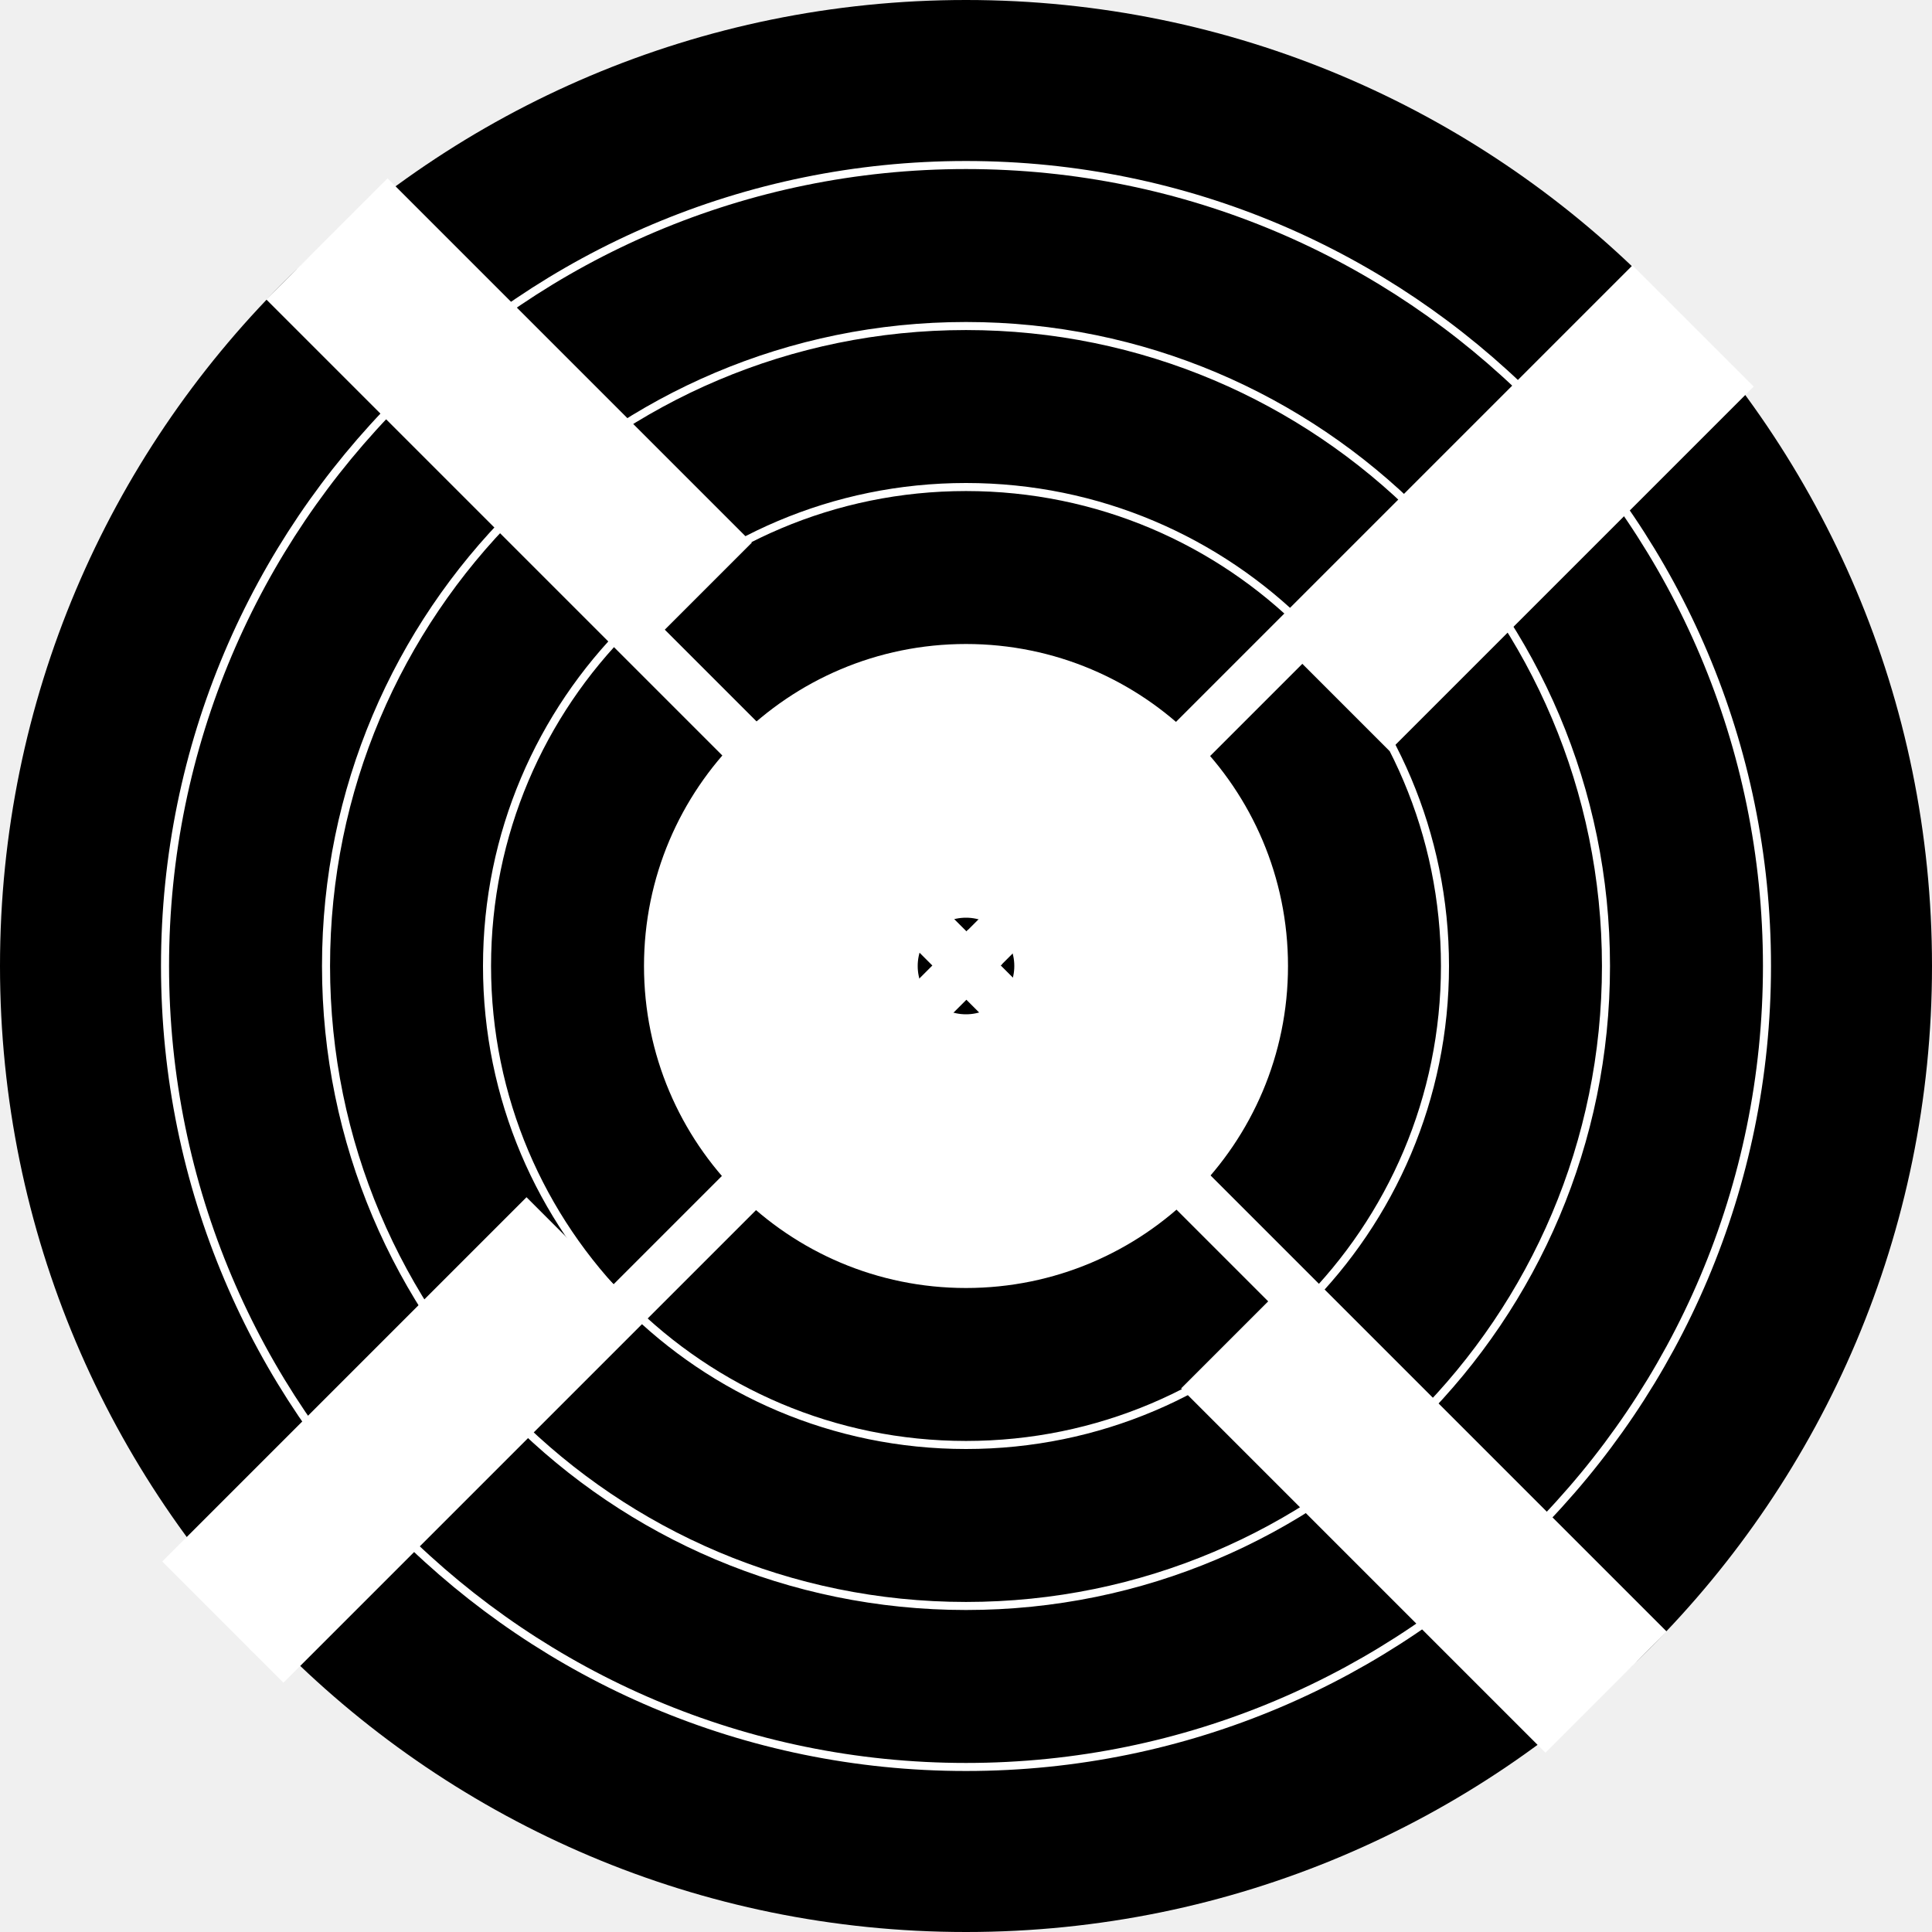
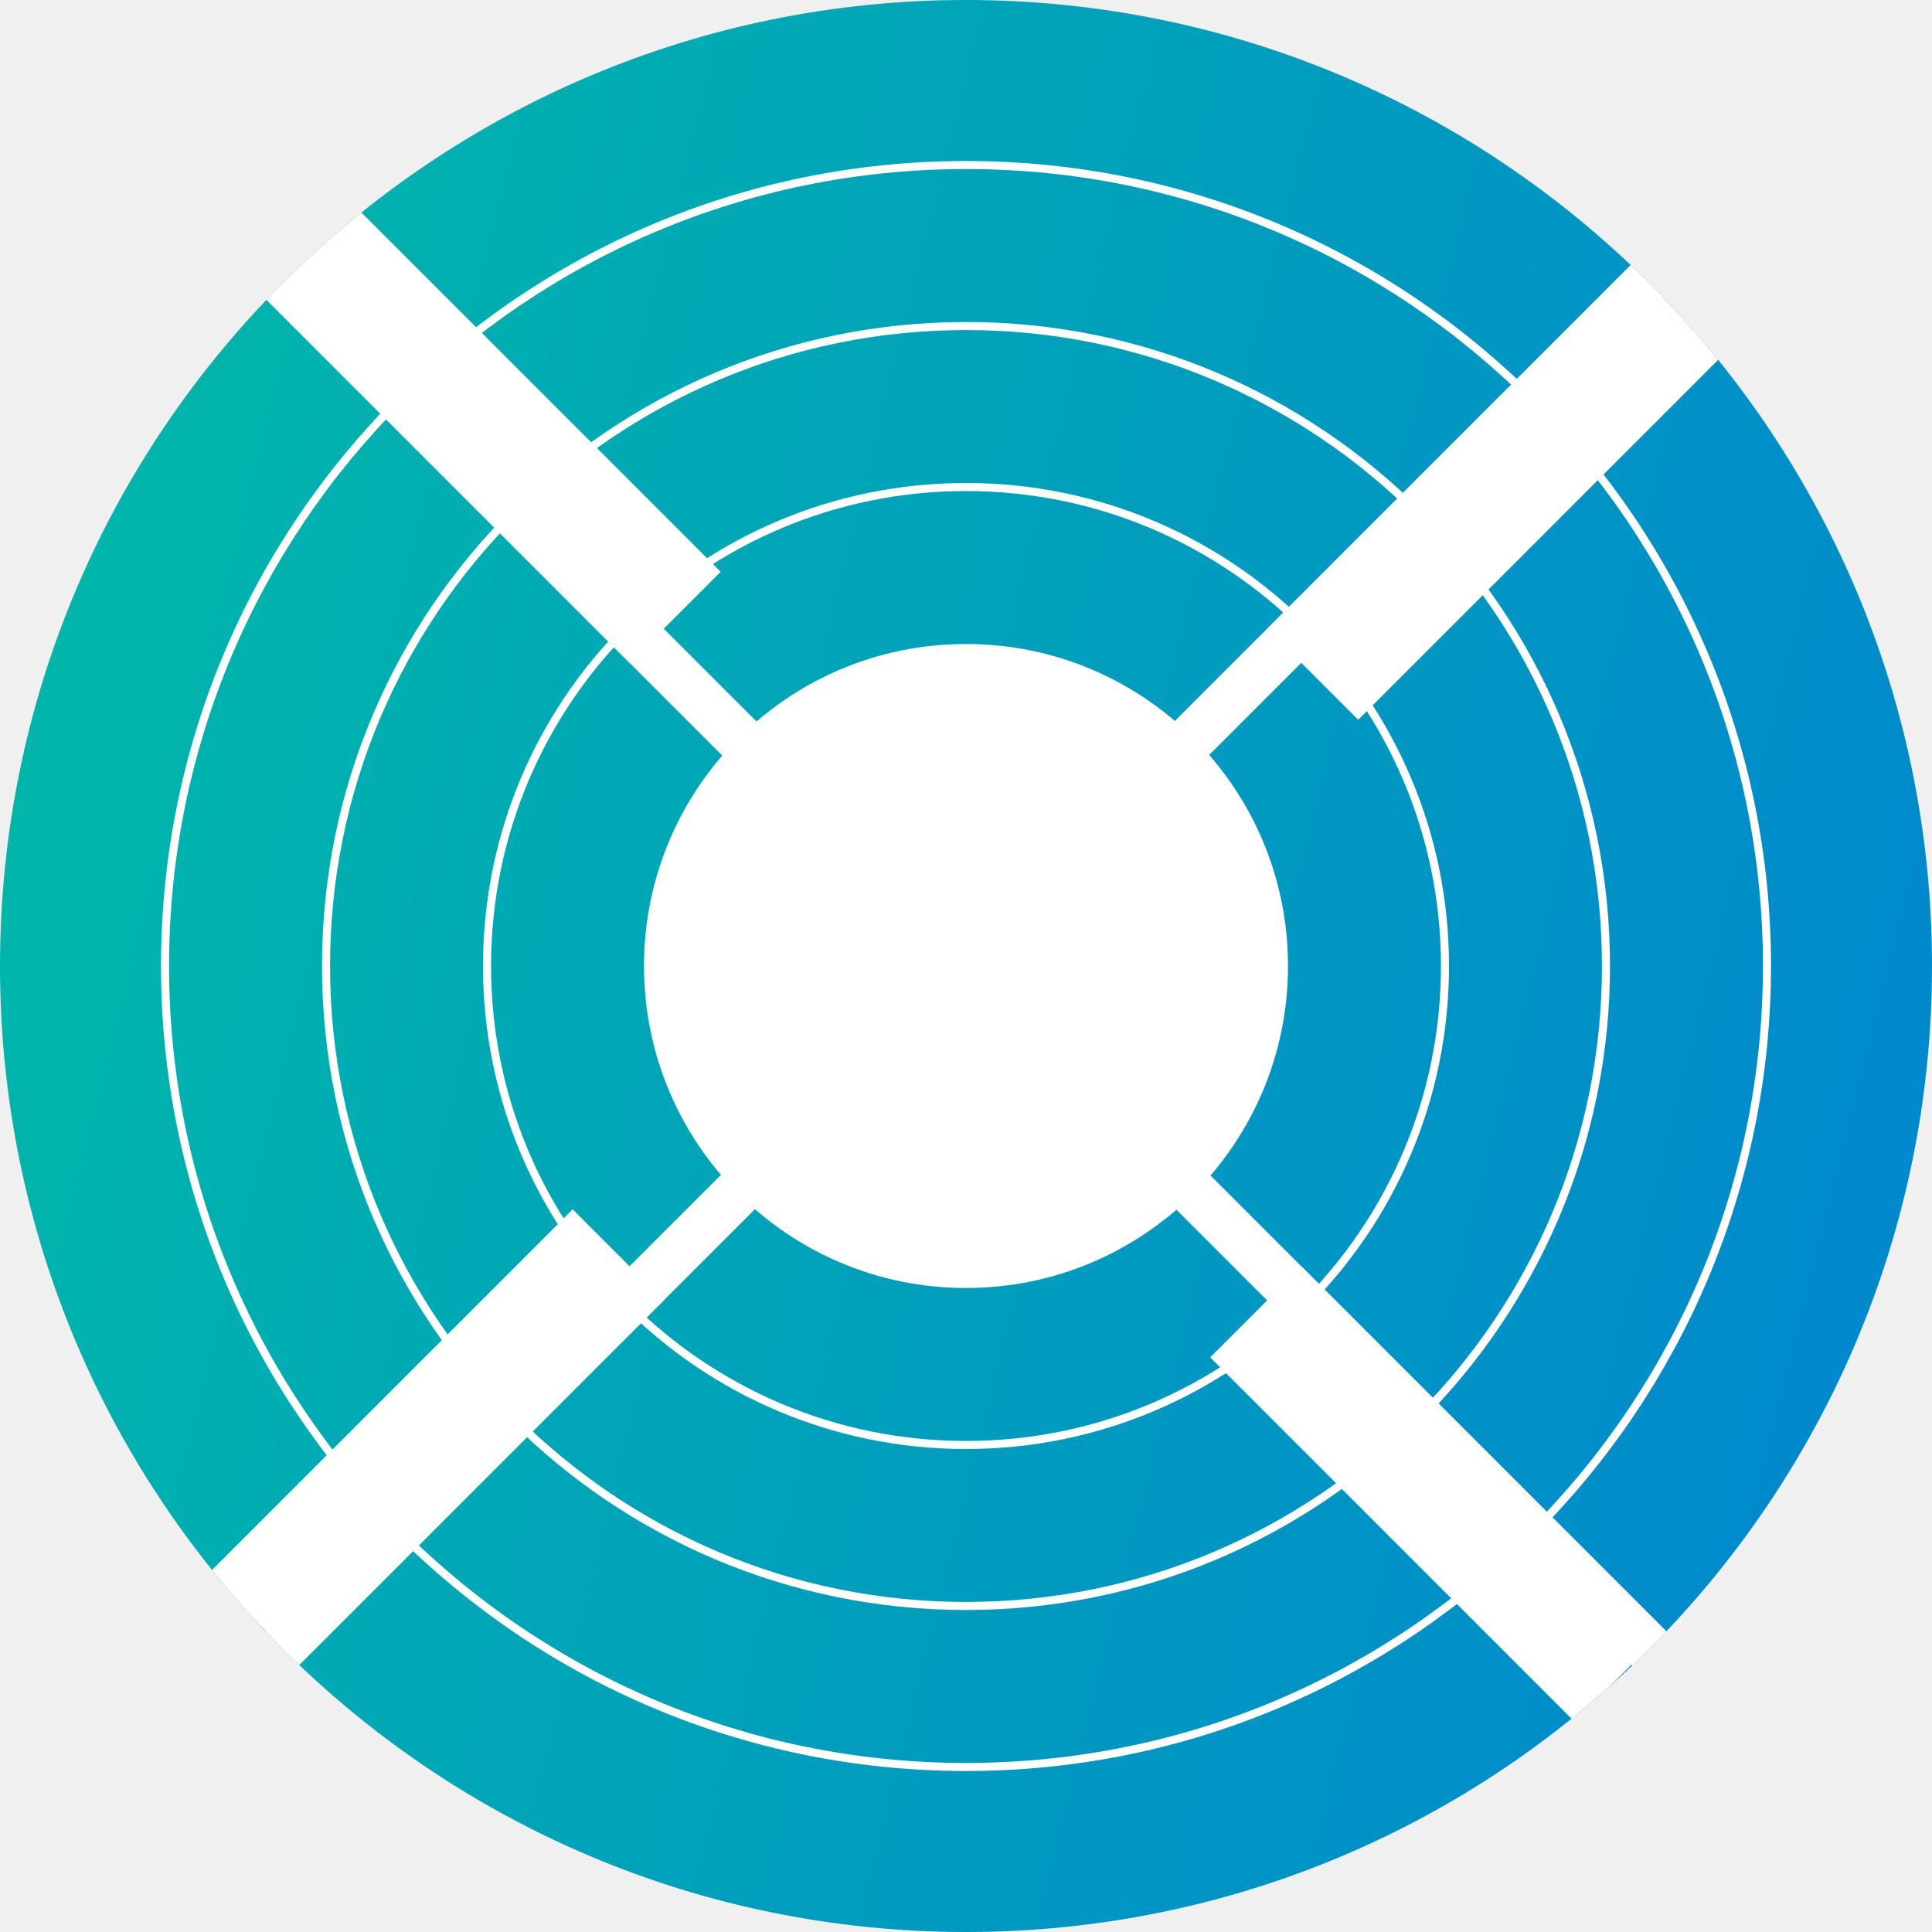
- <svg xmlns="http://www.w3.org/2000/svg" width="480" height="480" viewBox="0 0 480 480" fill="none">
-   <circle cx="240" cy="240" r="240" fill="black" />
-   <circle cx="240" cy="240" r="199" fill="black" stroke="white" stroke-width="2" />
-   <circle cx="240" cy="240" r="159" fill="black" stroke="white" stroke-width="2" />
-   <circle cx="240" cy="240" r="119" fill="black" stroke="white" stroke-width="2" />
-   <circle cx="240" cy="240" r="80" fill="white" />
-   <circle cx="240" cy="240" r="12" fill="black" />
-   <rect x="66.173" y="74.416" width="12" height="256.479" transform="rotate(-45 66.173 74.4157)" fill="white" />
-   <rect x="73.658" y="66.93" width="32" height="128" transform="rotate(-45 73.6583 66.9304)" fill="white" />
-   <rect x="414.07" y="405.342" width="12" height="240" transform="rotate(135 414.07 405.342)" fill="white" />
-   <rect x="406.584" y="412.827" width="32" height="128" transform="rotate(135 406.584 412.827)" fill="white" />
-   <rect x="70.416" y="418.07" width="12" height="252.512" transform="rotate(-135 70.4157 418.07)" fill="white" />
-   <rect x="62.93" y="410.584" width="32" height="128" transform="rotate(-135 62.9304 410.584)" fill="white" />
-   <rect x="405.584" y="65.93" width="12" height="240" transform="rotate(45 405.584 65.9304)" fill="white" />
-   <rect x="413.07" y="73.416" width="32" height="128" transform="rotate(45 413.07 73.4157)" fill="white" />
+ <svg xmlns="http://www.w3.org/2000/svg" width="48" height="48" viewBox="0 0 48 48" fill="none">
+   <circle cx="24" cy="24" r="24" fill="url(#paint0_linear_1_2)" />
+   <circle cx="24" cy="24" r="19.9" stroke="white" stroke-width="0.2" />
+   <circle cx="24" cy="24" r="15.9" stroke="white" stroke-width="0.2" />
+   <circle cx="24" cy="24" r="11.9" stroke="white" stroke-width="0.2" />
+   <circle cx="24" cy="24" r="8" fill="white" />
+   <mask id="mask0_1_2" style="mask-type:alpha" maskUnits="userSpaceOnUse" x="0" y="0" width="48" height="48">
+     <circle cx="24" cy="24" r="23.95" fill="url(#paint1_linear_1_2)" stroke="black" stroke-width="0.1" />
+   </mask>
+   <g mask="url(#mask0_1_2)">
+     <rect x="6.591" y="7.418" width="3.2" height="12.8" transform="rotate(-45 6.59053 7.41835)" fill="white" />
+     <rect x="30.067" y="33.723" width="3.2" height="12.8" transform="rotate(-45 30.0665 33.7227)" fill="white" />
+     <rect x="7.439" y="41.359" width="3.2" height="12.8" transform="rotate(-135 7.43906 41.3595)" fill="white" />
+     <rect x="33.743" y="17.884" width="3.2" height="12.8" transform="rotate(-135 33.7434 17.8835)" fill="white" />
+     <rect x="41.946" y="41.077" width="1.2" height="49.6" transform="rotate(135 41.9459 41.0766)" fill="white" />
+     <rect x="7.086" y="41.713" width="1.2" height="48.9" transform="rotate(-135 7.08551 41.713)" fill="white" />
+   </g>
+   <defs>
+     <linearGradient id="paint0_linear_1_2" x1="0" y1="0" x2="56.471" y2="14.118" gradientUnits="userSpaceOnUse">
+       <stop stop-color="#00BBA7" />
+       <stop offset="1" stop-color="#0084D1" />
+     </linearGradient>
+     <linearGradient id="paint1_linear_1_2" x1="0" y1="0" x2="56.471" y2="14.118" gradientUnits="userSpaceOnUse">
+       <stop stop-color="#00BBA7" />
+       <stop offset="1" stop-color="#0084D1" />
+     </linearGradient>
+   </defs>
</svg>
